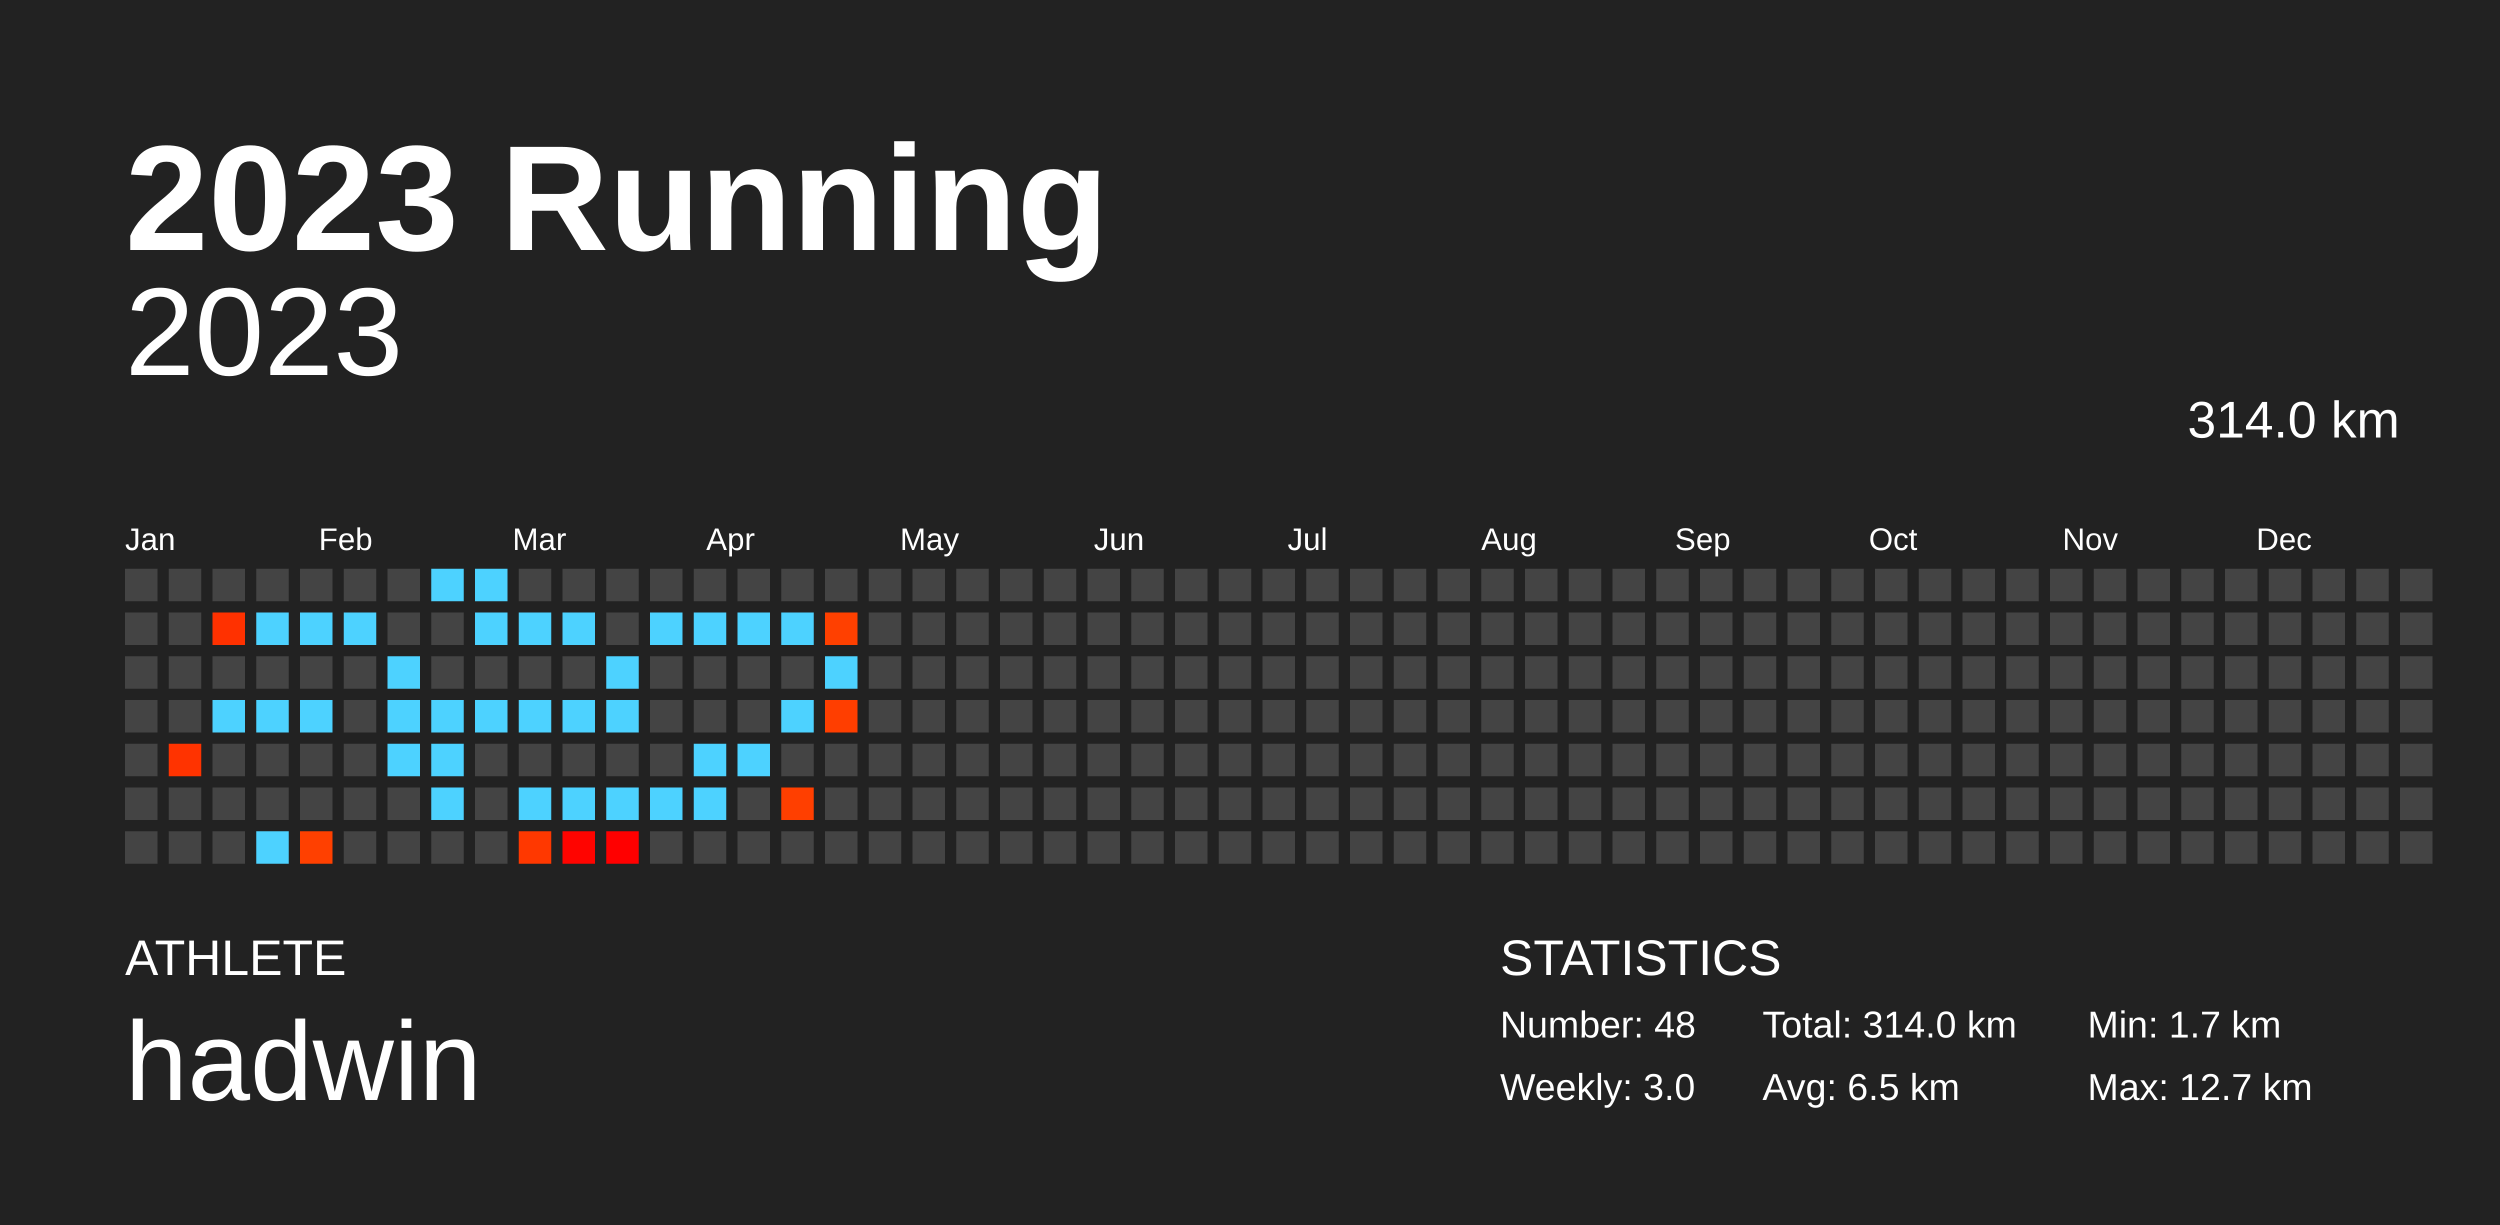
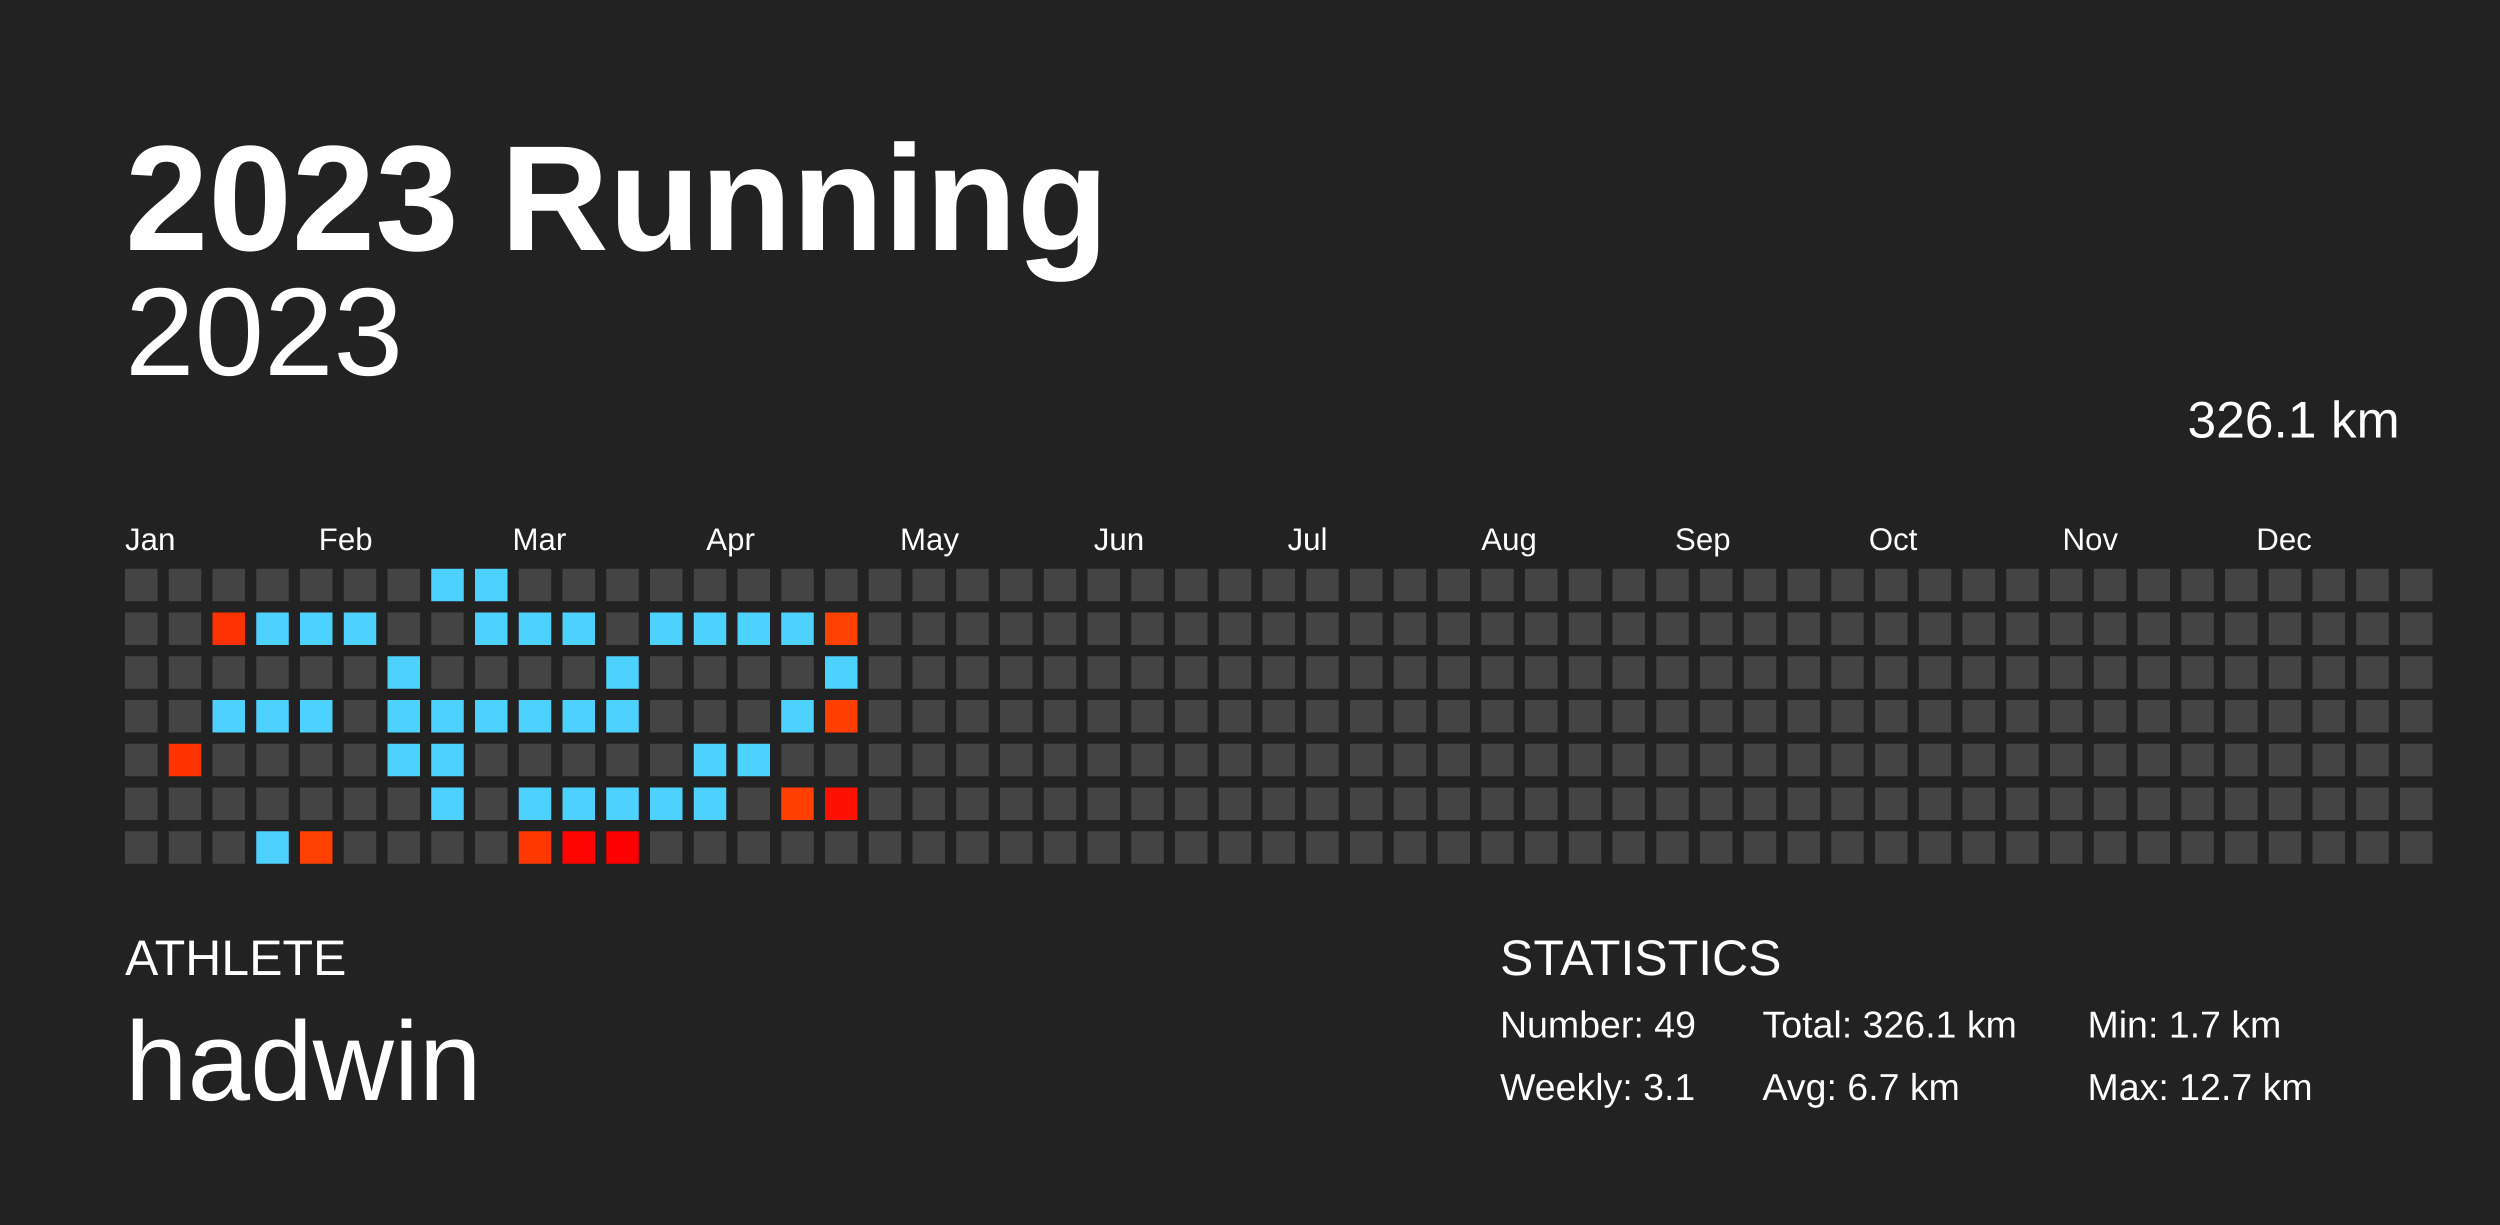
<svg xmlns="http://www.w3.org/2000/svg" baseProfile="full" height="98mm" version="1.1" viewBox="0,0,200,98" width="200mm">
  <defs />
  <rect fill="#222222" height="98" width="200" x="0" y="0" />
  <text fill="#FFFFFF" style="font-size:12px; font-family:Arial; font-weight:bold;" x="10" y="20">2023 Running</text>
  <text fill="#FFFFFF" style="font-size:4px; font-family:Arial" x="10" y="78">ATHLETE</text>
  <text fill="#FFFFFF" style="font-size:9px; font-family:Arial" x="10" y="88">hadwin</text>
  <text fill="#FFFFFF" style="font-size:4px; font-family:Arial" x="120" y="78">STATISTICS</text>
-   <text fill="#FFFFFF" style="font-size:3px; font-family:Arial" x="120" y="83">Number: 48</text>
-   <text fill="#FFFFFF" style="font-size:3px; font-family:Arial" x="120" y="88">Weekly: 3.0</text>
-   <text fill="#FFFFFF" style="font-size:3px; font-family:Arial" x="141" y="83">Total: 314.0 km</text>
-   <text fill="#FFFFFF" style="font-size:3px; font-family:Arial" x="141" y="88">Avg: 6.5 km</text>
+   <text fill="#FFFFFF" style="font-size:3px; font-family:Arial" x="120" y="83">Number: 49</text>
+   <text fill="#FFFFFF" style="font-size:3px; font-family:Arial" x="120" y="88">Weekly: 3.1</text>
+   <text fill="#FFFFFF" style="font-size:3px; font-family:Arial" x="141" y="83">Total: 326.1 km</text>
+   <text fill="#FFFFFF" style="font-size:3px; font-family:Arial" x="141" y="88">Avg: 6.7 km</text>
  <text fill="#FFFFFF" style="font-size:3px; font-family:Arial" x="167" y="83">Min: 1.7 km</text>
  <text fill="#FFFFFF" style="font-size:3px; font-family:Arial" x="167" y="88">Max: 12.7 km</text>
  <text alignment-baseline="hanging" fill="#FFFFFF" style="font-size:10.0px; font-family:Arial;" x="10" y="30">2023</text>
-   <text alignment-baseline="hanging" fill="#FFFFFF" style="font-size:4.125px; font-family:Arial;" x="175" y="35">314.0 km</text>
+   <text alignment-baseline="hanging" fill="#FFFFFF" style="font-size:4.125px; font-family:Arial;" x="175" y="35">326.1 km</text>
  <text fill="#FFFFFF" style="font-size:2.5px; font-family:Arial" x="10.0" y="44">Jan</text>
  <text fill="#FFFFFF" style="font-size:2.5px; font-family:Arial" x="25.5" y="44">Feb</text>
  <text fill="#FFFFFF" style="font-size:2.5px; font-family:Arial" x="41.0" y="44">Mar</text>
  <text fill="#FFFFFF" style="font-size:2.5px; font-family:Arial" x="56.5" y="44">Apr</text>
  <text fill="#FFFFFF" style="font-size:2.5px; font-family:Arial" x="72.0" y="44">May</text>
  <text fill="#FFFFFF" style="font-size:2.5px; font-family:Arial" x="87.5" y="44">Jun</text>
  <text fill="#FFFFFF" style="font-size:2.5px; font-family:Arial" x="103.0" y="44">Jul</text>
  <text fill="#FFFFFF" style="font-size:2.5px; font-family:Arial" x="118.5" y="44">Aug</text>
  <text fill="#FFFFFF" style="font-size:2.5px; font-family:Arial" x="134.0" y="44">Sep</text>
  <text fill="#FFFFFF" style="font-size:2.5px; font-family:Arial" x="149.5" y="44">Oct</text>
  <text fill="#FFFFFF" style="font-size:2.5px; font-family:Arial" x="165.0" y="44">Nov</text>
  <text fill="#FFFFFF" style="font-size:2.5px; font-family:Arial" x="180.5" y="44">Dec</text>
  <rect fill="#444444" height="2.6" width="2.6" x="10.0" y="45.5" />
  <rect fill="#444444" height="2.6" width="2.6" x="10.0" y="49.0" />
  <rect fill="#444444" height="2.6" width="2.6" x="10.0" y="52.5" />
  <rect fill="#444444" height="2.6" width="2.6" x="10.0" y="56.0" />
  <rect fill="#444444" height="2.6" width="2.6" x="10.0" y="59.5" />
  <rect fill="#444444" height="2.6" width="2.6" x="10.0" y="63.0" />
  <rect fill="#444444" height="2.6" width="2.6" x="10.0" y="66.5" />
  <rect fill="#444444" height="2.6" width="2.6" x="13.5" y="45.5" />
  <rect fill="#444444" height="2.6" width="2.6" x="13.5" y="49.0" />
  <rect fill="#444444" height="2.6" width="2.6" x="13.5" y="52.5" />
  <rect fill="#444444" height="2.6" width="2.6" x="13.5" y="56.0" />
  <rect fill="#ff3300" height="2.6" width="2.6" x="13.5" y="59.5" />
  <rect fill="#444444" height="2.6" width="2.6" x="13.5" y="63.0" />
  <rect fill="#444444" height="2.6" width="2.6" x="13.5" y="66.5" />
  <rect fill="#444444" height="2.6" width="2.6" x="17.0" y="45.5" />
  <rect fill="#ff3100" height="2.6" width="2.6" x="17.0" y="49.0" />
  <rect fill="#444444" height="2.6" width="2.6" x="17.0" y="52.5" />
  <rect fill="#4dd2ff" height="2.6" width="2.6" x="17.0" y="56.0" />
  <rect fill="#444444" height="2.6" width="2.6" x="17.0" y="59.5" />
  <rect fill="#444444" height="2.6" width="2.6" x="17.0" y="63.0" />
  <rect fill="#444444" height="2.6" width="2.6" x="17.0" y="66.5" />
  <rect fill="#444444" height="2.6" width="2.6" x="20.5" y="45.5" />
  <rect fill="#4dd2ff" height="2.6" width="2.6" x="20.5" y="49.0" />
  <rect fill="#444444" height="2.6" width="2.6" x="20.5" y="52.5" />
  <rect fill="#4dd2ff" height="2.6" width="2.6" x="20.5" y="56.0" />
  <rect fill="#444444" height="2.6" width="2.6" x="20.5" y="59.5" />
  <rect fill="#444444" height="2.6" width="2.6" x="20.5" y="63.0" />
  <rect fill="#4dd2ff" height="2.6" width="2.6" x="20.5" y="66.5" />
  <rect fill="#444444" height="2.6" width="2.6" x="24.0" y="45.5" />
  <rect fill="#4dd2ff" height="2.6" width="2.6" x="24.0" y="49.0" />
  <rect fill="#444444" height="2.6" width="2.6" x="24.0" y="52.5" />
  <rect fill="#4dd2ff" height="2.6" width="2.6" x="24.0" y="56.0" />
  <rect fill="#444444" height="2.6" width="2.6" x="24.0" y="59.5" />
  <rect fill="#444444" height="2.6" width="2.6" x="24.0" y="63.0" />
  <rect fill="#ff4000" height="2.6" width="2.6" x="24.0" y="66.5" />
  <rect fill="#444444" height="2.6" width="2.6" x="27.5" y="45.5" />
  <rect fill="#4dd2ff" height="2.6" width="2.6" x="27.5" y="49.0" />
  <rect fill="#444444" height="2.6" width="2.6" x="27.5" y="52.5" />
  <rect fill="#444444" height="2.6" width="2.6" x="27.5" y="56.0" />
  <rect fill="#444444" height="2.6" width="2.6" x="27.5" y="59.5" />
  <rect fill="#444444" height="2.6" width="2.6" x="27.5" y="63.0" />
  <rect fill="#444444" height="2.6" width="2.6" x="27.5" y="66.5" />
  <rect fill="#444444" height="2.6" width="2.6" x="31.0" y="45.5" />
  <rect fill="#444444" height="2.6" width="2.6" x="31.0" y="49.0" />
  <rect fill="#4dd2ff" height="2.6" width="2.6" x="31.0" y="52.5" />
  <rect fill="#4dd2ff" height="2.6" width="2.6" x="31.0" y="56.0" />
  <rect fill="#4dd2ff" height="2.6" width="2.6" x="31.0" y="59.5" />
  <rect fill="#444444" height="2.6" width="2.6" x="31.0" y="63.0" />
  <rect fill="#444444" height="2.6" width="2.6" x="31.0" y="66.5" />
  <rect fill="#4dd2ff" height="2.6" width="2.6" x="34.5" y="45.5" />
  <rect fill="#444444" height="2.6" width="2.6" x="34.5" y="49.0" />
  <rect fill="#444444" height="2.6" width="2.6" x="34.5" y="52.5" />
  <rect fill="#4dd2ff" height="2.6" width="2.6" x="34.5" y="56.0" />
  <rect fill="#4dd2ff" height="2.6" width="2.6" x="34.5" y="59.5" />
  <rect fill="#4dd2ff" height="2.6" width="2.6" x="34.5" y="63.0" />
  <rect fill="#444444" height="2.6" width="2.6" x="34.5" y="66.5" />
  <rect fill="#4dd2ff" height="2.6" width="2.6" x="38.0" y="45.5" />
  <rect fill="#4dd2ff" height="2.6" width="2.6" x="38.0" y="49.0" />
  <rect fill="#444444" height="2.6" width="2.6" x="38.0" y="52.5" />
  <rect fill="#4dd2ff" height="2.6" width="2.6" x="38.0" y="56.0" />
  <rect fill="#444444" height="2.6" width="2.6" x="38.0" y="59.5" />
  <rect fill="#444444" height="2.6" width="2.6" x="38.0" y="63.0" />
  <rect fill="#444444" height="2.6" width="2.6" x="38.0" y="66.5" />
  <rect fill="#444444" height="2.6" width="2.6" x="41.5" y="45.5" />
  <rect fill="#4dd2ff" height="2.6" width="2.6" x="41.5" y="49.0" />
  <rect fill="#444444" height="2.6" width="2.6" x="41.5" y="52.5" />
  <rect fill="#4dd2ff" height="2.6" width="2.6" x="41.5" y="56.0" />
  <rect fill="#444444" height="2.6" width="2.6" x="41.5" y="59.5" />
  <rect fill="#4dd2ff" height="2.6" width="2.6" x="41.5" y="63.0" />
  <rect fill="#ff3800" height="2.6" width="2.6" x="41.5" y="66.5" />
  <rect fill="#444444" height="2.6" width="2.6" x="45.0" y="45.5" />
  <rect fill="#4dd2ff" height="2.6" width="2.6" x="45.0" y="49.0" />
  <rect fill="#444444" height="2.6" width="2.6" x="45.0" y="52.5" />
  <rect fill="#4dd2ff" height="2.6" width="2.6" x="45.0" y="56.0" />
  <rect fill="#444444" height="2.6" width="2.6" x="45.0" y="59.5" />
  <rect fill="#4dd2ff" height="2.6" width="2.6" x="45.0" y="63.0" />
  <rect fill="#ff0400" height="2.6" width="2.6" x="45.0" y="66.5" />
  <rect fill="#444444" height="2.6" width="2.6" x="48.5" y="45.5" />
  <rect fill="#444444" height="2.6" width="2.6" x="48.5" y="49.0" />
  <rect fill="#4dd2ff" height="2.6" width="2.6" x="48.5" y="52.5" />
  <rect fill="#4dd2ff" height="2.6" width="2.6" x="48.5" y="56.0" />
  <rect fill="#444444" height="2.6" width="2.6" x="48.5" y="59.5" />
  <rect fill="#4dd2ff" height="2.6" width="2.6" x="48.5" y="63.0" />
  <rect fill="#ff0000" height="2.6" width="2.6" x="48.5" y="66.5" />
  <rect fill="#444444" height="2.6" width="2.6" x="52.0" y="45.5" />
  <rect fill="#4dd2ff" height="2.6" width="2.6" x="52.0" y="49.0" />
  <rect fill="#444444" height="2.6" width="2.6" x="52.0" y="52.5" />
  <rect fill="#444444" height="2.6" width="2.6" x="52.0" y="56.0" />
  <rect fill="#444444" height="2.6" width="2.6" x="52.0" y="59.5" />
  <rect fill="#4dd2ff" height="2.6" width="2.6" x="52.0" y="63.0" />
  <rect fill="#444444" height="2.6" width="2.6" x="52.0" y="66.5" />
  <rect fill="#444444" height="2.6" width="2.6" x="55.5" y="45.5" />
  <rect fill="#4dd2ff" height="2.6" width="2.6" x="55.5" y="49.0" />
  <rect fill="#444444" height="2.6" width="2.6" x="55.5" y="52.5" />
  <rect fill="#444444" height="2.6" width="2.6" x="55.5" y="56.0" />
  <rect fill="#4dd2ff" height="2.6" width="2.6" x="55.5" y="59.5" />
  <rect fill="#4dd2ff" height="2.6" width="2.6" x="55.5" y="63.0" />
  <rect fill="#444444" height="2.6" width="2.6" x="55.5" y="66.5" />
  <rect fill="#444444" height="2.6" width="2.6" x="59.0" y="45.5" />
  <rect fill="#4dd2ff" height="2.6" width="2.6" x="59.0" y="49.0" />
  <rect fill="#444444" height="2.6" width="2.6" x="59.0" y="52.5" />
  <rect fill="#444444" height="2.6" width="2.6" x="59.0" y="56.0" />
  <rect fill="#4dd2ff" height="2.6" width="2.6" x="59.0" y="59.5" />
  <rect fill="#444444" height="2.6" width="2.6" x="59.0" y="63.0" />
  <rect fill="#444444" height="2.6" width="2.6" x="59.0" y="66.5" />
  <rect fill="#444444" height="2.6" width="2.6" x="62.5" y="45.5" />
  <rect fill="#4dd2ff" height="2.6" width="2.6" x="62.5" y="49.0" />
  <rect fill="#444444" height="2.6" width="2.6" x="62.5" y="52.5" />
  <rect fill="#4dd2ff" height="2.6" width="2.6" x="62.5" y="56.0" />
  <rect fill="#444444" height="2.6" width="2.6" x="62.5" y="59.5" />
  <rect fill="#ff3f00" height="2.6" width="2.6" x="62.5" y="63.0" />
  <rect fill="#444444" height="2.6" width="2.6" x="62.5" y="66.5" />
  <rect fill="#444444" height="2.6" width="2.6" x="66.0" y="45.5" />
  <rect fill="#ff4000" height="2.6" width="2.6" x="66.0" y="49.0" />
  <rect fill="#4dd2ff" height="2.6" width="2.6" x="66.0" y="52.5" />
  <rect fill="#ff3e00" height="2.6" width="2.6" x="66.0" y="56.0" />
  <rect fill="#444444" height="2.6" width="2.6" x="66.0" y="59.5" />
-   <rect fill="#444444" height="2.6" width="2.6" x="66.0" y="63.0" />
+   <rect fill="#ff1000" height="2.6" width="2.6" x="66.0" y="63.0" />
  <rect fill="#444444" height="2.6" width="2.6" x="66.0" y="66.5" />
  <rect fill="#444444" height="2.6" width="2.6" x="69.5" y="45.5" />
  <rect fill="#444444" height="2.6" width="2.6" x="69.5" y="49.0" />
  <rect fill="#444444" height="2.6" width="2.6" x="69.5" y="52.5" />
  <rect fill="#444444" height="2.6" width="2.6" x="69.5" y="56.0" />
  <rect fill="#444444" height="2.6" width="2.6" x="69.5" y="59.5" />
  <rect fill="#444444" height="2.6" width="2.6" x="69.5" y="63.0" />
  <rect fill="#444444" height="2.6" width="2.6" x="69.5" y="66.5" />
  <rect fill="#444444" height="2.6" width="2.6" x="73.0" y="45.5" />
  <rect fill="#444444" height="2.6" width="2.6" x="73.0" y="49.0" />
  <rect fill="#444444" height="2.6" width="2.6" x="73.0" y="52.5" />
  <rect fill="#444444" height="2.6" width="2.6" x="73.0" y="56.0" />
  <rect fill="#444444" height="2.6" width="2.6" x="73.0" y="59.5" />
  <rect fill="#444444" height="2.6" width="2.6" x="73.0" y="63.0" />
  <rect fill="#444444" height="2.6" width="2.6" x="73.0" y="66.5" />
  <rect fill="#444444" height="2.6" width="2.6" x="76.5" y="45.5" />
  <rect fill="#444444" height="2.6" width="2.6" x="76.5" y="49.0" />
  <rect fill="#444444" height="2.6" width="2.6" x="76.5" y="52.5" />
  <rect fill="#444444" height="2.6" width="2.6" x="76.5" y="56.0" />
  <rect fill="#444444" height="2.6" width="2.6" x="76.5" y="59.5" />
  <rect fill="#444444" height="2.6" width="2.6" x="76.5" y="63.0" />
  <rect fill="#444444" height="2.6" width="2.6" x="76.5" y="66.5" />
  <rect fill="#444444" height="2.6" width="2.6" x="80.0" y="45.5" />
  <rect fill="#444444" height="2.6" width="2.6" x="80.0" y="49.0" />
  <rect fill="#444444" height="2.6" width="2.6" x="80.0" y="52.5" />
  <rect fill="#444444" height="2.6" width="2.6" x="80.0" y="56.0" />
  <rect fill="#444444" height="2.6" width="2.6" x="80.0" y="59.5" />
  <rect fill="#444444" height="2.6" width="2.6" x="80.0" y="63.0" />
  <rect fill="#444444" height="2.6" width="2.6" x="80.0" y="66.5" />
  <rect fill="#444444" height="2.6" width="2.6" x="83.5" y="45.5" />
  <rect fill="#444444" height="2.6" width="2.6" x="83.5" y="49.0" />
  <rect fill="#444444" height="2.6" width="2.6" x="83.5" y="52.5" />
  <rect fill="#444444" height="2.6" width="2.6" x="83.5" y="56.0" />
  <rect fill="#444444" height="2.6" width="2.6" x="83.5" y="59.5" />
  <rect fill="#444444" height="2.6" width="2.6" x="83.5" y="63.0" />
  <rect fill="#444444" height="2.6" width="2.6" x="83.5" y="66.5" />
  <rect fill="#444444" height="2.6" width="2.6" x="87.0" y="45.5" />
  <rect fill="#444444" height="2.6" width="2.6" x="87.0" y="49.0" />
  <rect fill="#444444" height="2.6" width="2.6" x="87.0" y="52.5" />
  <rect fill="#444444" height="2.6" width="2.6" x="87.0" y="56.0" />
  <rect fill="#444444" height="2.6" width="2.6" x="87.0" y="59.5" />
  <rect fill="#444444" height="2.6" width="2.6" x="87.0" y="63.0" />
  <rect fill="#444444" height="2.6" width="2.6" x="87.0" y="66.5" />
  <rect fill="#444444" height="2.6" width="2.6" x="90.5" y="45.5" />
  <rect fill="#444444" height="2.6" width="2.6" x="90.5" y="49.0" />
  <rect fill="#444444" height="2.6" width="2.6" x="90.5" y="52.5" />
  <rect fill="#444444" height="2.6" width="2.6" x="90.5" y="56.0" />
  <rect fill="#444444" height="2.6" width="2.6" x="90.5" y="59.5" />
  <rect fill="#444444" height="2.6" width="2.6" x="90.5" y="63.0" />
  <rect fill="#444444" height="2.6" width="2.6" x="90.5" y="66.5" />
  <rect fill="#444444" height="2.6" width="2.6" x="94.0" y="45.5" />
  <rect fill="#444444" height="2.6" width="2.6" x="94.0" y="49.0" />
  <rect fill="#444444" height="2.6" width="2.6" x="94.0" y="52.5" />
  <rect fill="#444444" height="2.6" width="2.6" x="94.0" y="56.0" />
  <rect fill="#444444" height="2.6" width="2.6" x="94.0" y="59.5" />
  <rect fill="#444444" height="2.6" width="2.6" x="94.0" y="63.0" />
  <rect fill="#444444" height="2.6" width="2.6" x="94.0" y="66.5" />
  <rect fill="#444444" height="2.6" width="2.6" x="97.5" y="45.5" />
  <rect fill="#444444" height="2.6" width="2.6" x="97.5" y="49.0" />
  <rect fill="#444444" height="2.6" width="2.6" x="97.5" y="52.5" />
  <rect fill="#444444" height="2.6" width="2.6" x="97.5" y="56.0" />
  <rect fill="#444444" height="2.6" width="2.6" x="97.5" y="59.5" />
  <rect fill="#444444" height="2.6" width="2.6" x="97.5" y="63.0" />
  <rect fill="#444444" height="2.6" width="2.6" x="97.5" y="66.5" />
  <rect fill="#444444" height="2.6" width="2.6" x="101.0" y="45.5" />
  <rect fill="#444444" height="2.6" width="2.6" x="101.0" y="49.0" />
  <rect fill="#444444" height="2.6" width="2.6" x="101.0" y="52.5" />
  <rect fill="#444444" height="2.6" width="2.6" x="101.0" y="56.0" />
  <rect fill="#444444" height="2.6" width="2.6" x="101.0" y="59.5" />
  <rect fill="#444444" height="2.6" width="2.6" x="101.0" y="63.0" />
  <rect fill="#444444" height="2.6" width="2.6" x="101.0" y="66.5" />
  <rect fill="#444444" height="2.6" width="2.6" x="104.5" y="45.5" />
  <rect fill="#444444" height="2.6" width="2.6" x="104.5" y="49.0" />
  <rect fill="#444444" height="2.6" width="2.6" x="104.5" y="52.5" />
  <rect fill="#444444" height="2.6" width="2.6" x="104.5" y="56.0" />
  <rect fill="#444444" height="2.6" width="2.6" x="104.5" y="59.5" />
  <rect fill="#444444" height="2.6" width="2.6" x="104.5" y="63.0" />
  <rect fill="#444444" height="2.6" width="2.6" x="104.5" y="66.5" />
  <rect fill="#444444" height="2.6" width="2.6" x="108.0" y="45.5" />
  <rect fill="#444444" height="2.6" width="2.6" x="108.0" y="49.0" />
  <rect fill="#444444" height="2.6" width="2.6" x="108.0" y="52.5" />
  <rect fill="#444444" height="2.6" width="2.6" x="108.0" y="56.0" />
  <rect fill="#444444" height="2.6" width="2.6" x="108.0" y="59.5" />
  <rect fill="#444444" height="2.6" width="2.6" x="108.0" y="63.0" />
  <rect fill="#444444" height="2.6" width="2.6" x="108.0" y="66.5" />
  <rect fill="#444444" height="2.6" width="2.6" x="111.5" y="45.5" />
  <rect fill="#444444" height="2.6" width="2.6" x="111.5" y="49.0" />
  <rect fill="#444444" height="2.6" width="2.6" x="111.5" y="52.5" />
  <rect fill="#444444" height="2.6" width="2.6" x="111.5" y="56.0" />
  <rect fill="#444444" height="2.6" width="2.6" x="111.5" y="59.5" />
  <rect fill="#444444" height="2.6" width="2.6" x="111.5" y="63.0" />
  <rect fill="#444444" height="2.6" width="2.6" x="111.5" y="66.5" />
  <rect fill="#444444" height="2.6" width="2.6" x="115.0" y="45.5" />
  <rect fill="#444444" height="2.6" width="2.6" x="115.0" y="49.0" />
  <rect fill="#444444" height="2.6" width="2.6" x="115.0" y="52.5" />
  <rect fill="#444444" height="2.6" width="2.6" x="115.0" y="56.0" />
  <rect fill="#444444" height="2.6" width="2.6" x="115.0" y="59.5" />
  <rect fill="#444444" height="2.6" width="2.6" x="115.0" y="63.0" />
  <rect fill="#444444" height="2.6" width="2.6" x="115.0" y="66.5" />
  <rect fill="#444444" height="2.6" width="2.6" x="118.5" y="45.5" />
  <rect fill="#444444" height="2.6" width="2.6" x="118.5" y="49.0" />
  <rect fill="#444444" height="2.6" width="2.6" x="118.5" y="52.5" />
  <rect fill="#444444" height="2.6" width="2.6" x="118.5" y="56.0" />
  <rect fill="#444444" height="2.6" width="2.6" x="118.5" y="59.5" />
  <rect fill="#444444" height="2.6" width="2.6" x="118.5" y="63.0" />
  <rect fill="#444444" height="2.6" width="2.6" x="118.5" y="66.5" />
  <rect fill="#444444" height="2.6" width="2.6" x="122.0" y="45.5" />
  <rect fill="#444444" height="2.6" width="2.6" x="122.0" y="49.0" />
  <rect fill="#444444" height="2.6" width="2.6" x="122.0" y="52.5" />
  <rect fill="#444444" height="2.6" width="2.6" x="122.0" y="56.0" />
  <rect fill="#444444" height="2.6" width="2.6" x="122.0" y="59.5" />
  <rect fill="#444444" height="2.6" width="2.6" x="122.0" y="63.0" />
  <rect fill="#444444" height="2.6" width="2.6" x="122.0" y="66.5" />
  <rect fill="#444444" height="2.6" width="2.6" x="125.5" y="45.5" />
  <rect fill="#444444" height="2.6" width="2.6" x="125.5" y="49.0" />
  <rect fill="#444444" height="2.6" width="2.6" x="125.5" y="52.5" />
  <rect fill="#444444" height="2.6" width="2.6" x="125.5" y="56.0" />
  <rect fill="#444444" height="2.6" width="2.6" x="125.5" y="59.5" />
  <rect fill="#444444" height="2.6" width="2.6" x="125.5" y="63.0" />
  <rect fill="#444444" height="2.6" width="2.6" x="125.5" y="66.5" />
  <rect fill="#444444" height="2.6" width="2.6" x="129.0" y="45.5" />
  <rect fill="#444444" height="2.6" width="2.6" x="129.0" y="49.0" />
  <rect fill="#444444" height="2.6" width="2.6" x="129.0" y="52.5" />
  <rect fill="#444444" height="2.6" width="2.6" x="129.0" y="56.0" />
  <rect fill="#444444" height="2.6" width="2.6" x="129.0" y="59.5" />
  <rect fill="#444444" height="2.6" width="2.6" x="129.0" y="63.0" />
  <rect fill="#444444" height="2.6" width="2.6" x="129.0" y="66.5" />
  <rect fill="#444444" height="2.6" width="2.6" x="132.5" y="45.5" />
  <rect fill="#444444" height="2.6" width="2.6" x="132.5" y="49.0" />
  <rect fill="#444444" height="2.6" width="2.6" x="132.5" y="52.5" />
  <rect fill="#444444" height="2.6" width="2.6" x="132.5" y="56.0" />
  <rect fill="#444444" height="2.6" width="2.6" x="132.5" y="59.5" />
  <rect fill="#444444" height="2.6" width="2.6" x="132.5" y="63.0" />
  <rect fill="#444444" height="2.6" width="2.6" x="132.5" y="66.5" />
  <rect fill="#444444" height="2.6" width="2.6" x="136.0" y="45.5" />
  <rect fill="#444444" height="2.6" width="2.6" x="136.0" y="49.0" />
  <rect fill="#444444" height="2.6" width="2.6" x="136.0" y="52.5" />
  <rect fill="#444444" height="2.6" width="2.6" x="136.0" y="56.0" />
  <rect fill="#444444" height="2.6" width="2.6" x="136.0" y="59.5" />
  <rect fill="#444444" height="2.6" width="2.6" x="136.0" y="63.0" />
  <rect fill="#444444" height="2.6" width="2.6" x="136.0" y="66.5" />
  <rect fill="#444444" height="2.6" width="2.6" x="139.5" y="45.5" />
  <rect fill="#444444" height="2.6" width="2.6" x="139.5" y="49.0" />
  <rect fill="#444444" height="2.6" width="2.6" x="139.5" y="52.5" />
  <rect fill="#444444" height="2.6" width="2.6" x="139.5" y="56.0" />
  <rect fill="#444444" height="2.6" width="2.6" x="139.5" y="59.5" />
  <rect fill="#444444" height="2.6" width="2.6" x="139.5" y="63.0" />
  <rect fill="#444444" height="2.6" width="2.6" x="139.5" y="66.5" />
  <rect fill="#444444" height="2.6" width="2.6" x="143.0" y="45.5" />
  <rect fill="#444444" height="2.6" width="2.6" x="143.0" y="49.0" />
  <rect fill="#444444" height="2.6" width="2.6" x="143.0" y="52.5" />
  <rect fill="#444444" height="2.6" width="2.6" x="143.0" y="56.0" />
  <rect fill="#444444" height="2.6" width="2.6" x="143.0" y="59.5" />
  <rect fill="#444444" height="2.6" width="2.6" x="143.0" y="63.0" />
  <rect fill="#444444" height="2.6" width="2.6" x="143.0" y="66.5" />
  <rect fill="#444444" height="2.6" width="2.6" x="146.5" y="45.5" />
  <rect fill="#444444" height="2.6" width="2.6" x="146.5" y="49.0" />
  <rect fill="#444444" height="2.6" width="2.6" x="146.5" y="52.5" />
  <rect fill="#444444" height="2.6" width="2.6" x="146.5" y="56.0" />
  <rect fill="#444444" height="2.6" width="2.6" x="146.5" y="59.5" />
  <rect fill="#444444" height="2.6" width="2.6" x="146.5" y="63.0" />
  <rect fill="#444444" height="2.6" width="2.6" x="146.5" y="66.5" />
  <rect fill="#444444" height="2.6" width="2.6" x="150.0" y="45.5" />
  <rect fill="#444444" height="2.6" width="2.6" x="150.0" y="49.0" />
  <rect fill="#444444" height="2.6" width="2.6" x="150.0" y="52.5" />
  <rect fill="#444444" height="2.6" width="2.6" x="150.0" y="56.0" />
  <rect fill="#444444" height="2.6" width="2.6" x="150.0" y="59.5" />
  <rect fill="#444444" height="2.6" width="2.6" x="150.0" y="63.0" />
  <rect fill="#444444" height="2.6" width="2.6" x="150.0" y="66.5" />
  <rect fill="#444444" height="2.6" width="2.6" x="153.5" y="45.5" />
  <rect fill="#444444" height="2.6" width="2.6" x="153.5" y="49.0" />
  <rect fill="#444444" height="2.6" width="2.6" x="153.5" y="52.5" />
  <rect fill="#444444" height="2.6" width="2.6" x="153.5" y="56.0" />
  <rect fill="#444444" height="2.6" width="2.6" x="153.5" y="59.5" />
  <rect fill="#444444" height="2.6" width="2.6" x="153.5" y="63.0" />
  <rect fill="#444444" height="2.6" width="2.6" x="153.5" y="66.5" />
  <rect fill="#444444" height="2.6" width="2.6" x="157.0" y="45.5" />
  <rect fill="#444444" height="2.6" width="2.6" x="157.0" y="49.0" />
  <rect fill="#444444" height="2.6" width="2.6" x="157.0" y="52.5" />
  <rect fill="#444444" height="2.6" width="2.6" x="157.0" y="56.0" />
  <rect fill="#444444" height="2.6" width="2.6" x="157.0" y="59.5" />
  <rect fill="#444444" height="2.6" width="2.6" x="157.0" y="63.0" />
  <rect fill="#444444" height="2.6" width="2.6" x="157.0" y="66.5" />
  <rect fill="#444444" height="2.6" width="2.6" x="160.5" y="45.5" />
  <rect fill="#444444" height="2.6" width="2.6" x="160.5" y="49.0" />
  <rect fill="#444444" height="2.6" width="2.6" x="160.5" y="52.5" />
  <rect fill="#444444" height="2.6" width="2.6" x="160.5" y="56.0" />
  <rect fill="#444444" height="2.6" width="2.6" x="160.5" y="59.5" />
  <rect fill="#444444" height="2.6" width="2.6" x="160.5" y="63.0" />
  <rect fill="#444444" height="2.6" width="2.6" x="160.5" y="66.5" />
  <rect fill="#444444" height="2.6" width="2.6" x="164.0" y="45.5" />
  <rect fill="#444444" height="2.6" width="2.6" x="164.0" y="49.0" />
  <rect fill="#444444" height="2.6" width="2.6" x="164.0" y="52.5" />
  <rect fill="#444444" height="2.6" width="2.6" x="164.0" y="56.0" />
  <rect fill="#444444" height="2.6" width="2.6" x="164.0" y="59.5" />
  <rect fill="#444444" height="2.6" width="2.6" x="164.0" y="63.0" />
  <rect fill="#444444" height="2.6" width="2.6" x="164.0" y="66.5" />
  <rect fill="#444444" height="2.6" width="2.6" x="167.5" y="45.5" />
  <rect fill="#444444" height="2.6" width="2.6" x="167.5" y="49.0" />
  <rect fill="#444444" height="2.6" width="2.6" x="167.5" y="52.5" />
  <rect fill="#444444" height="2.6" width="2.6" x="167.5" y="56.0" />
  <rect fill="#444444" height="2.6" width="2.6" x="167.5" y="59.5" />
  <rect fill="#444444" height="2.6" width="2.6" x="167.5" y="63.0" />
  <rect fill="#444444" height="2.6" width="2.6" x="167.5" y="66.5" />
  <rect fill="#444444" height="2.6" width="2.6" x="171.0" y="45.5" />
  <rect fill="#444444" height="2.6" width="2.6" x="171.0" y="49.0" />
  <rect fill="#444444" height="2.6" width="2.6" x="171.0" y="52.5" />
  <rect fill="#444444" height="2.6" width="2.6" x="171.0" y="56.0" />
  <rect fill="#444444" height="2.6" width="2.6" x="171.0" y="59.5" />
  <rect fill="#444444" height="2.6" width="2.6" x="171.0" y="63.0" />
  <rect fill="#444444" height="2.6" width="2.6" x="171.0" y="66.5" />
  <rect fill="#444444" height="2.6" width="2.6" x="174.5" y="45.5" />
  <rect fill="#444444" height="2.6" width="2.6" x="174.5" y="49.0" />
  <rect fill="#444444" height="2.6" width="2.6" x="174.5" y="52.5" />
  <rect fill="#444444" height="2.6" width="2.6" x="174.5" y="56.0" />
  <rect fill="#444444" height="2.6" width="2.6" x="174.5" y="59.5" />
  <rect fill="#444444" height="2.6" width="2.6" x="174.5" y="63.0" />
  <rect fill="#444444" height="2.6" width="2.6" x="174.5" y="66.5" />
  <rect fill="#444444" height="2.6" width="2.6" x="178.0" y="45.5" />
  <rect fill="#444444" height="2.6" width="2.6" x="178.0" y="49.0" />
  <rect fill="#444444" height="2.6" width="2.6" x="178.0" y="52.5" />
  <rect fill="#444444" height="2.6" width="2.6" x="178.0" y="56.0" />
  <rect fill="#444444" height="2.6" width="2.6" x="178.0" y="59.5" />
  <rect fill="#444444" height="2.6" width="2.6" x="178.0" y="63.0" />
  <rect fill="#444444" height="2.6" width="2.6" x="178.0" y="66.5" />
  <rect fill="#444444" height="2.6" width="2.6" x="181.5" y="45.5" />
  <rect fill="#444444" height="2.6" width="2.6" x="181.5" y="49.0" />
  <rect fill="#444444" height="2.6" width="2.6" x="181.5" y="52.5" />
  <rect fill="#444444" height="2.6" width="2.6" x="181.5" y="56.0" />
  <rect fill="#444444" height="2.6" width="2.6" x="181.5" y="59.5" />
  <rect fill="#444444" height="2.6" width="2.6" x="181.5" y="63.0" />
  <rect fill="#444444" height="2.6" width="2.6" x="181.5" y="66.5" />
  <rect fill="#444444" height="2.6" width="2.6" x="185.0" y="45.5" />
  <rect fill="#444444" height="2.6" width="2.6" x="185.0" y="49.0" />
  <rect fill="#444444" height="2.6" width="2.6" x="185.0" y="52.5" />
  <rect fill="#444444" height="2.6" width="2.6" x="185.0" y="56.0" />
  <rect fill="#444444" height="2.6" width="2.6" x="185.0" y="59.5" />
  <rect fill="#444444" height="2.6" width="2.6" x="185.0" y="63.0" />
  <rect fill="#444444" height="2.6" width="2.6" x="185.0" y="66.5" />
  <rect fill="#444444" height="2.6" width="2.6" x="188.5" y="45.5" />
  <rect fill="#444444" height="2.6" width="2.6" x="188.5" y="49.0" />
  <rect fill="#444444" height="2.6" width="2.6" x="188.5" y="52.5" />
  <rect fill="#444444" height="2.6" width="2.6" x="188.5" y="56.0" />
  <rect fill="#444444" height="2.6" width="2.6" x="188.5" y="59.5" />
  <rect fill="#444444" height="2.6" width="2.6" x="188.5" y="63.0" />
  <rect fill="#444444" height="2.6" width="2.6" x="188.5" y="66.5" />
  <rect fill="#444444" height="2.6" width="2.6" x="192.0" y="45.5" />
  <rect fill="#444444" height="2.6" width="2.6" x="192.0" y="49.0" />
  <rect fill="#444444" height="2.6" width="2.6" x="192.0" y="52.5" />
  <rect fill="#444444" height="2.6" width="2.6" x="192.0" y="56.0" />
  <rect fill="#444444" height="2.6" width="2.6" x="192.0" y="59.5" />
  <rect fill="#444444" height="2.6" width="2.6" x="192.0" y="63.0" />
  <rect fill="#444444" height="2.6" width="2.6" x="192.0" y="66.5" />
</svg>
